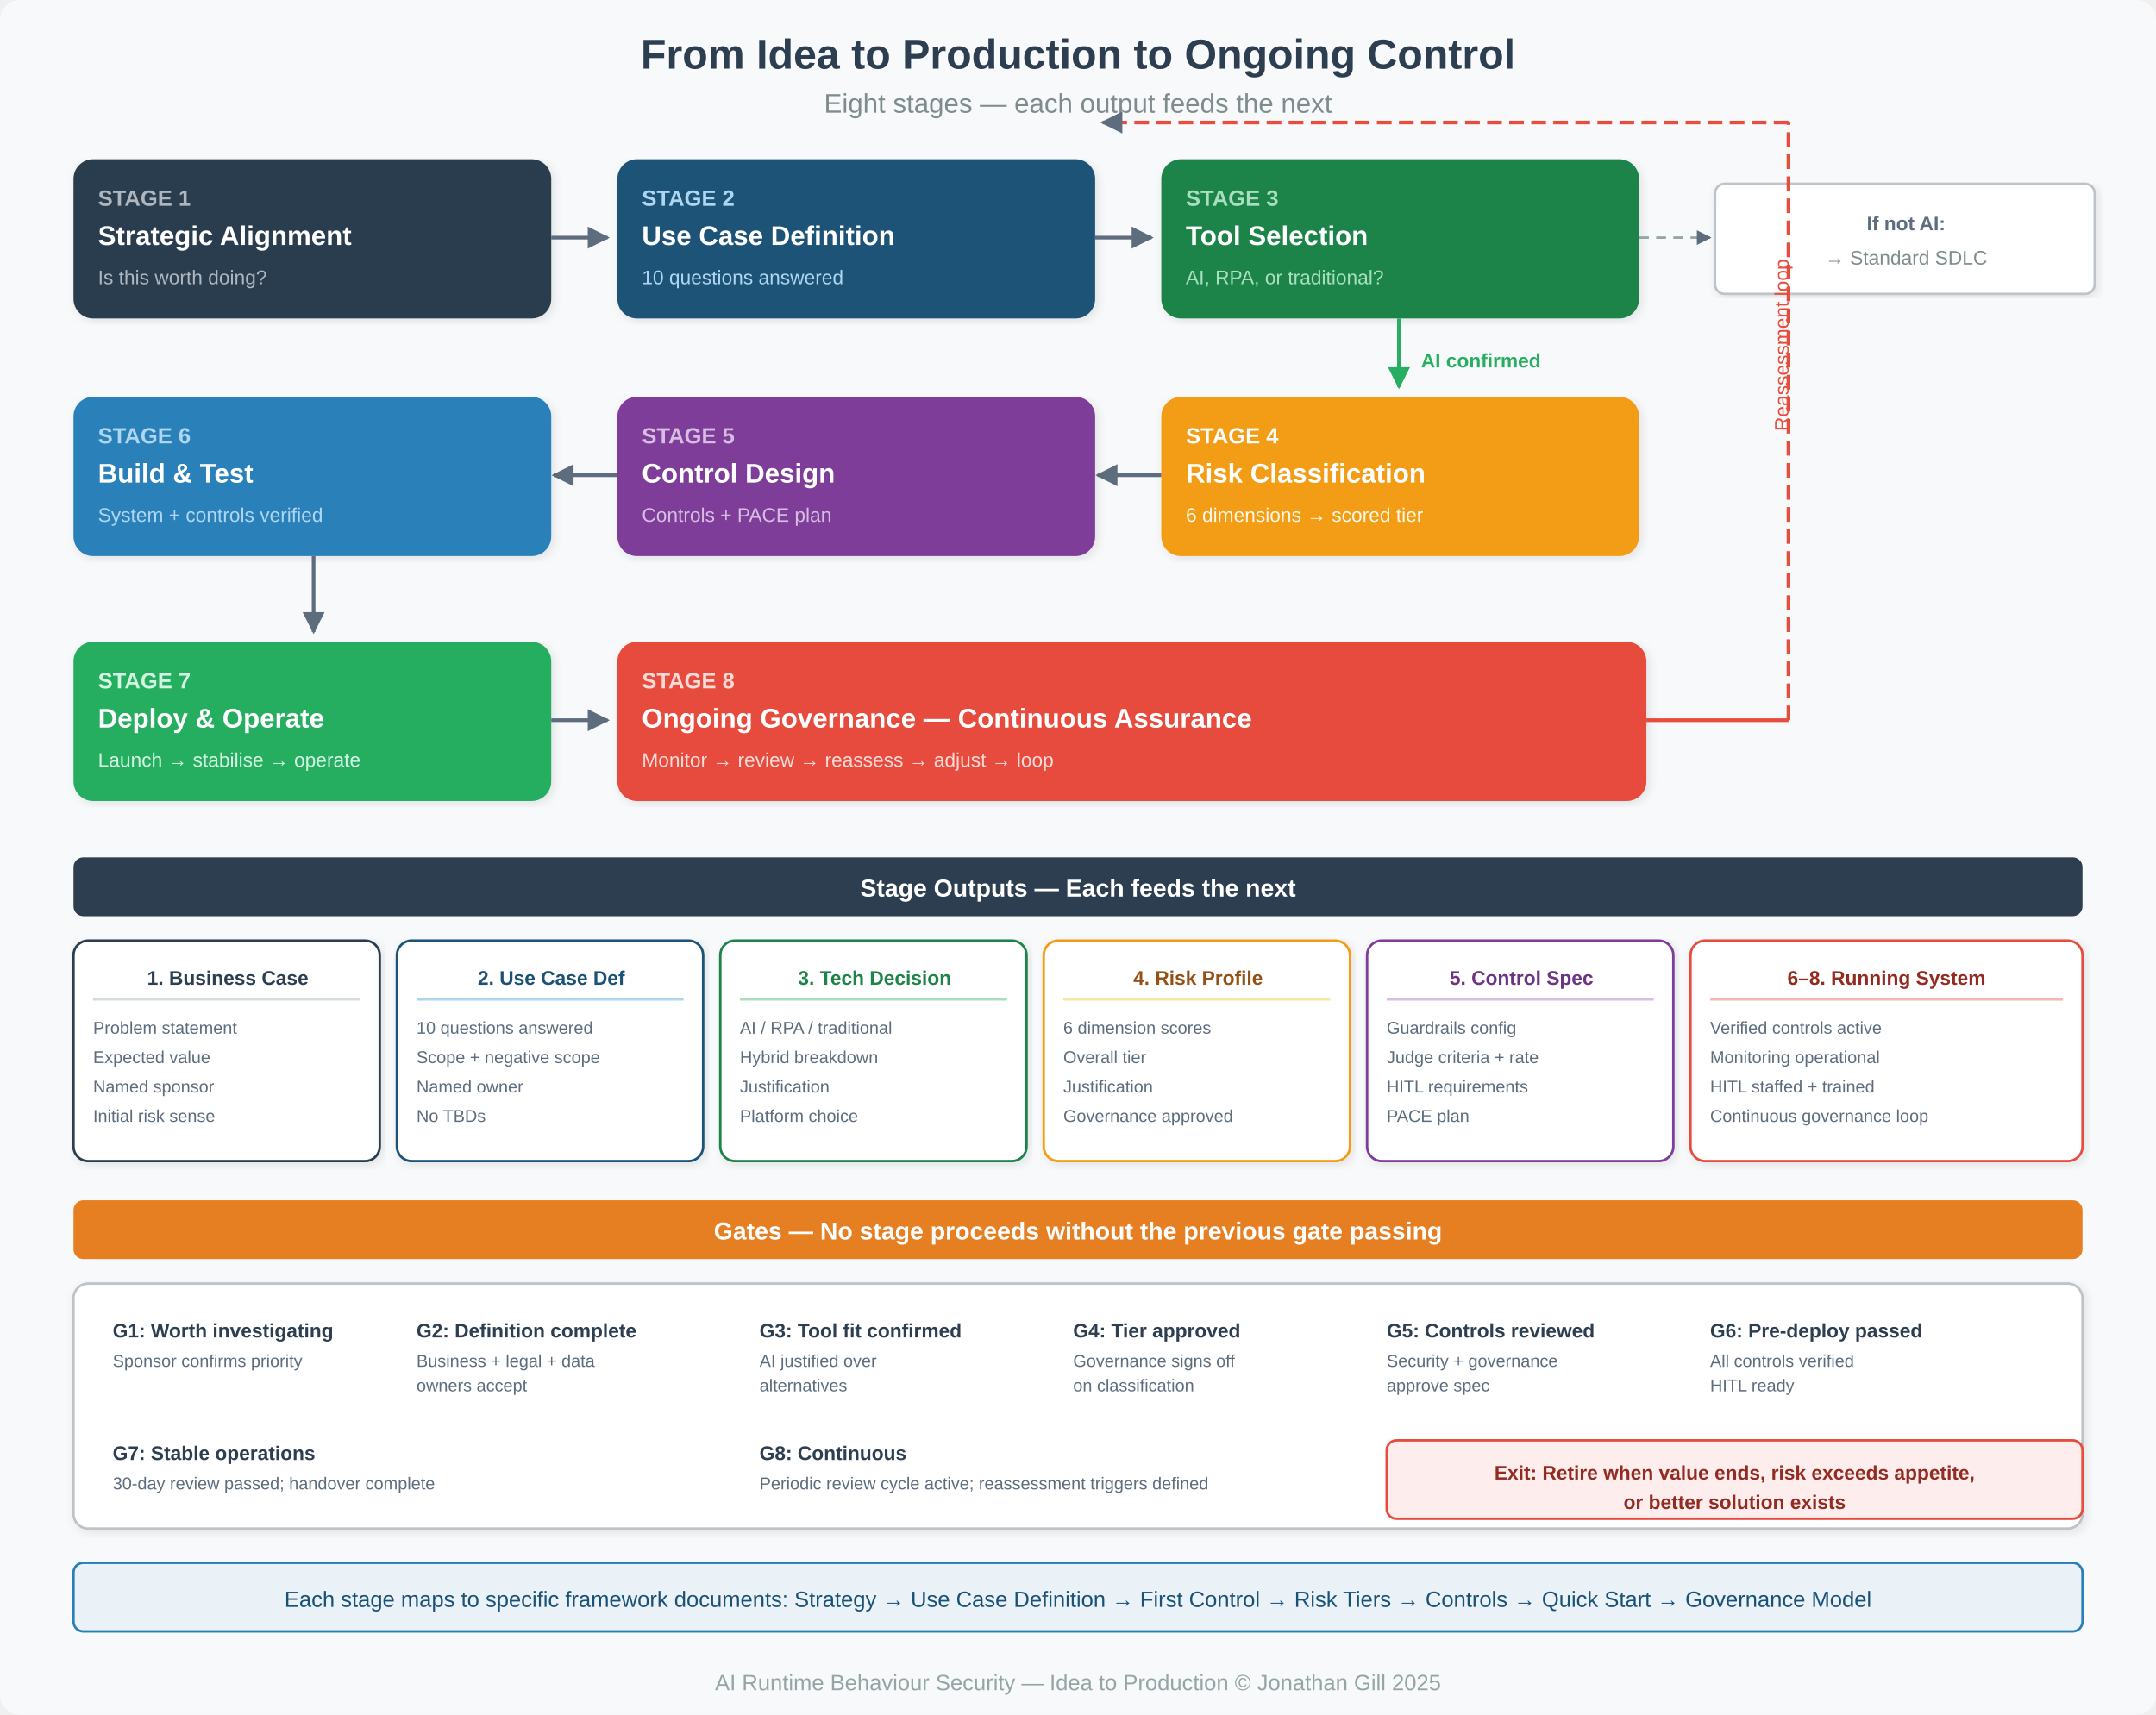
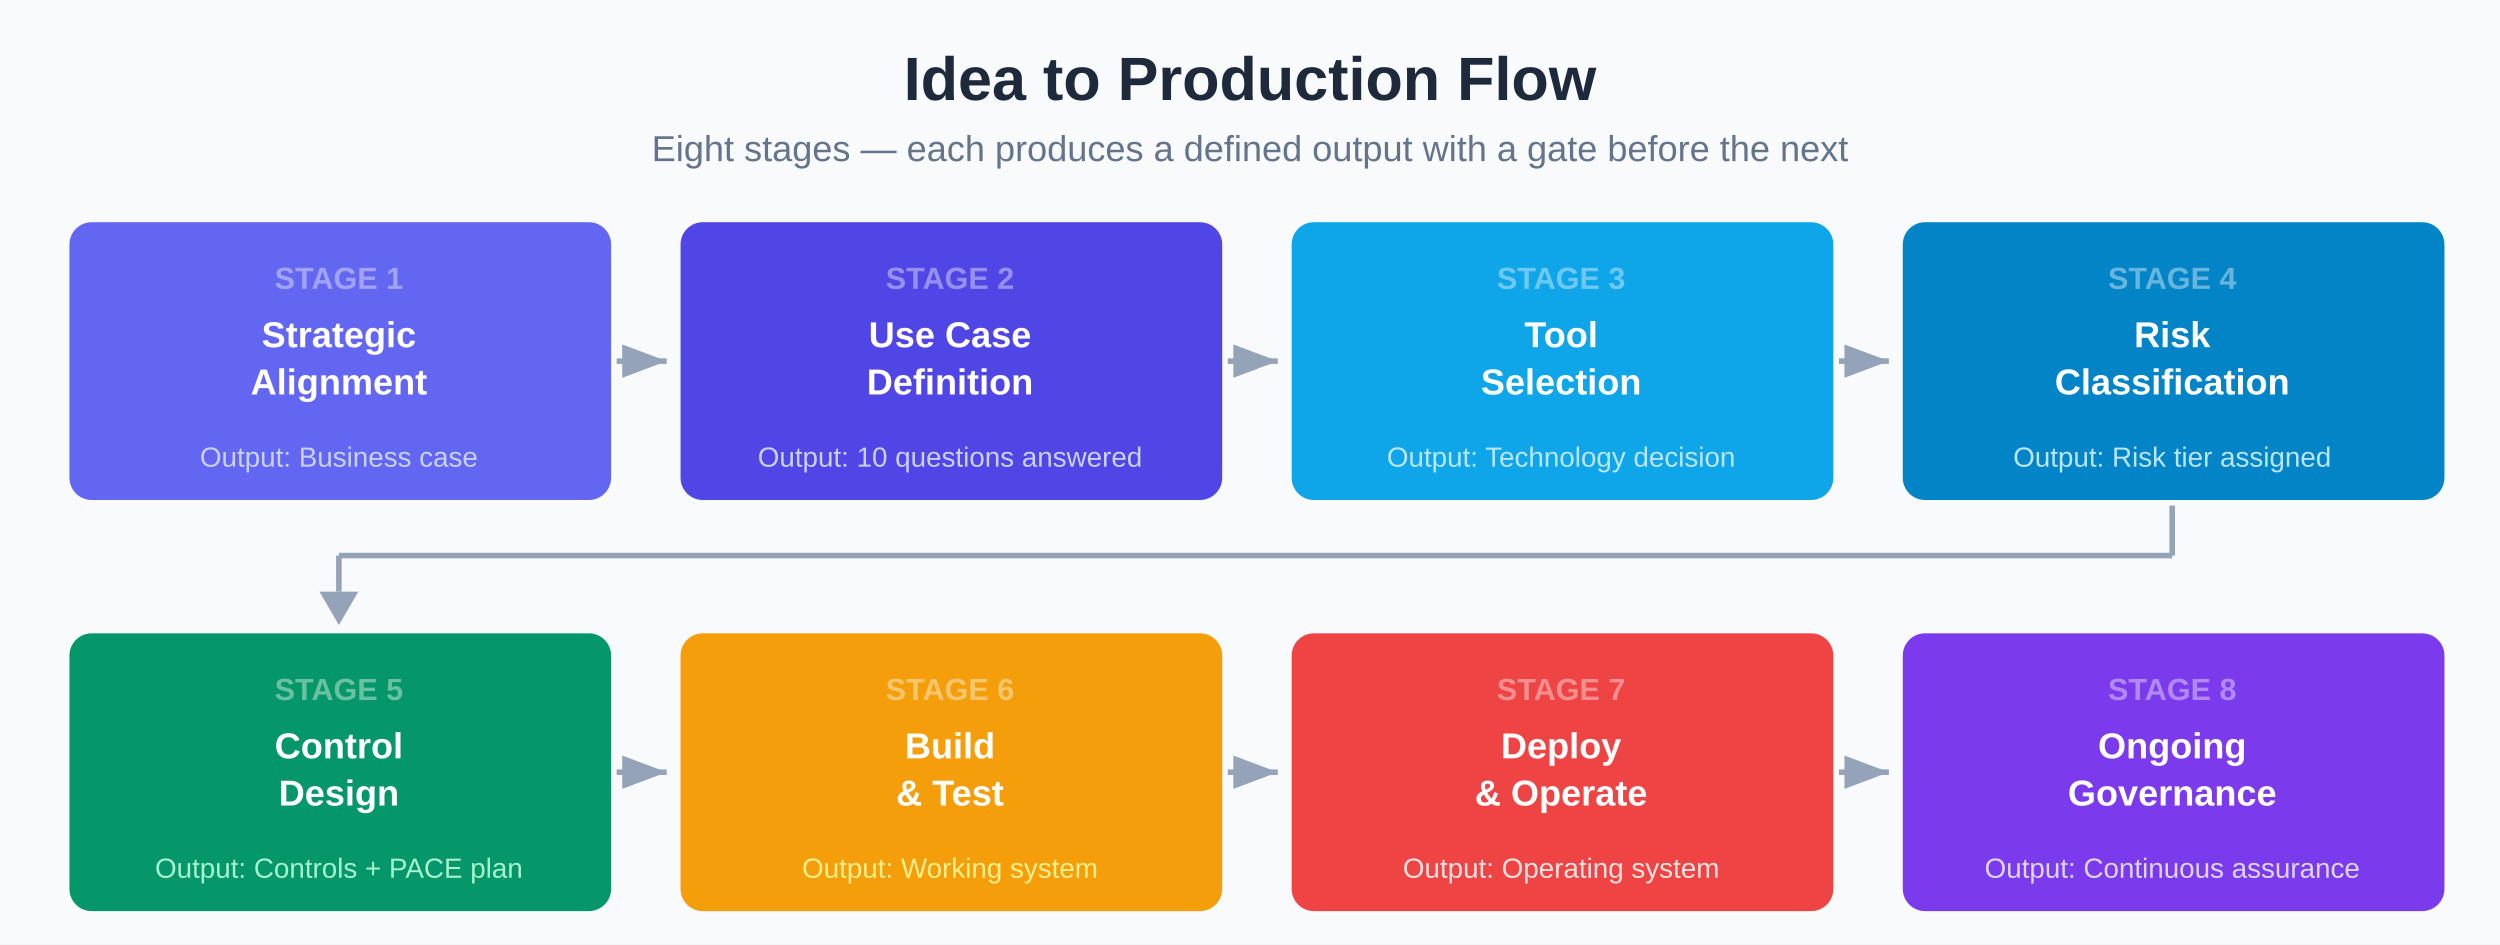
- <svg xmlns="http://www.w3.org/2000/svg" width="880" height="700" viewBox="0 0 880 700" font-family="Arial, Helvetica, sans-serif">
+ <svg xmlns="http://www.w3.org/2000/svg" width="900" height="340" viewBox="0 0 900 340">
  <defs>
-     <filter id="shadow" x="-2%" y="-2%" width="104%" height="106%">
-       <feDropShadow dx="1" dy="1" stdDeviation="2" flood-opacity="0.1" />
-     </filter>
-     <marker id="arrow" viewBox="0 0 10 10" refX="9" refY="5" markerWidth="6" markerHeight="6" orient="auto">
-       <path d="M 0 0 L 10 5 L 0 10 z" fill="#5d6d7e" />
-     </marker>
-     <marker id="arrowGreen" viewBox="0 0 10 10" refX="9" refY="5" markerWidth="6" markerHeight="6" orient="auto">
-       <path d="M 0 0 L 10 5 L 0 10 z" fill="#27ae60" />
+     <marker id="flowArrow" markerWidth="8" markerHeight="6" refX="8" refY="3" orient="auto">
+       <polygon points="0 0, 8 3, 0 6" fill="#94a3b8" />
    </marker>
  </defs>
-   <rect width="880" height="700" fill="#f8f9fa" rx="8" />
-   <text x="440" y="28" text-anchor="middle" font-size="17" font-weight="bold" fill="#2c3e50">From Idea to Production to Ongoing Control</text>
-   <text x="440" y="46" text-anchor="middle" font-size="11" fill="#7f8c8d">Eight stages — each output feeds the next</text>
-   <rect x="30" y="65" width="195" height="65" rx="8" fill="#2c3e50" filter="url(#shadow)" />
-   <text x="40" y="84" font-size="9" font-weight="bold" fill="#aeb6bf">STAGE 1</text>
-   <text x="40" y="100" font-size="11" font-weight="bold" fill="#fff">Strategic Alignment</text>
-   <text x="40" y="116" font-size="8" fill="#aeb6bf">Is this worth doing?</text>
-   <line x1="225" y1="97" x2="248" y2="97" stroke="#5d6d7e" stroke-width="1.5" marker-end="url(#arrow)" />
-   <rect x="252" y="65" width="195" height="65" rx="8" fill="#1a5276" filter="url(#shadow)" />
-   <text x="262" y="84" font-size="9" font-weight="bold" fill="#aed6f1">STAGE 2</text>
-   <text x="262" y="100" font-size="11" font-weight="bold" fill="#fff">Use Case Definition</text>
-   <text x="262" y="116" font-size="8" fill="#aed6f1">10 questions answered</text>
-   <line x1="447" y1="97" x2="470" y2="97" stroke="#5d6d7e" stroke-width="1.5" marker-end="url(#arrow)" />
-   <rect x="474" y="65" width="195" height="65" rx="8" fill="#1e8449" filter="url(#shadow)" />
-   <text x="484" y="84" font-size="9" font-weight="bold" fill="#a9dfbf">STAGE 3</text>
-   <text x="484" y="100" font-size="11" font-weight="bold" fill="#fff">Tool Selection</text>
-   <text x="484" y="116" font-size="8" fill="#a9dfbf">AI, RPA, or traditional?</text>
-   <rect x="700" y="75" width="155" height="45" rx="4" fill="#fff" stroke="#bdc3c7" stroke-width="1" filter="url(#shadow)" />
-   <text x="778" y="94" text-anchor="middle" font-size="8" font-weight="bold" fill="#5d6d7e">If not AI:</text>
-   <text x="778" y="108" text-anchor="middle" font-size="8" fill="#7f8c8d">→ Standard SDLC</text>
-   <line x1="669" y1="97" x2="698" y2="97" stroke="#95a5a6" stroke-width="1" stroke-dasharray="4,3" marker-end="url(#arrow)" />
-   <line x1="571" y1="130" x2="571" y2="158" stroke="#27ae60" stroke-width="1.5" marker-end="url(#arrowGreen)" />
-   <text x="580" y="150" font-size="8" font-weight="bold" fill="#27ae60">AI confirmed</text>
-   <rect x="474" y="162" width="195" height="65" rx="8" fill="#f39c12" filter="url(#shadow)" />
-   <text x="484" y="181" font-size="9" font-weight="bold" fill="#fff">STAGE 4</text>
-   <text x="484" y="197" font-size="11" font-weight="bold" fill="#fff">Risk Classification</text>
-   <text x="484" y="213" font-size="8" fill="#fef9e7">6 dimensions → scored tier</text>
-   <line x1="474" y1="194" x2="448" y2="194" stroke="#5d6d7e" stroke-width="1.5" marker-end="url(#arrow)" />
-   <rect x="252" y="162" width="195" height="65" rx="8" fill="#7d3c98" filter="url(#shadow)" />
-   <text x="262" y="181" font-size="9" font-weight="bold" fill="#d7bde2">STAGE 5</text>
-   <text x="262" y="197" font-size="11" font-weight="bold" fill="#fff">Control Design</text>
-   <text x="262" y="213" font-size="8" fill="#d7bde2">Controls + PACE plan</text>
-   <line x1="252" y1="194" x2="226" y2="194" stroke="#5d6d7e" stroke-width="1.5" marker-end="url(#arrow)" />
-   <rect x="30" y="162" width="195" height="65" rx="8" fill="#2980b9" filter="url(#shadow)" />
-   <text x="40" y="181" font-size="9" font-weight="bold" fill="#aed6f1">STAGE 6</text>
-   <text x="40" y="197" font-size="11" font-weight="bold" fill="#fff">Build &amp; Test</text>
-   <text x="40" y="213" font-size="8" fill="#aed6f1">System + controls verified</text>
-   <line x1="128" y1="227" x2="128" y2="258" stroke="#5d6d7e" stroke-width="1.5" marker-end="url(#arrow)" />
-   <rect x="30" y="262" width="195" height="65" rx="8" fill="#27ae60" filter="url(#shadow)" />
-   <text x="40" y="281" font-size="9" font-weight="bold" fill="#d5f5e3">STAGE 7</text>
-   <text x="40" y="297" font-size="11" font-weight="bold" fill="#fff">Deploy &amp; Operate</text>
-   <text x="40" y="313" font-size="8" fill="#d5f5e3">Launch → stabilise → operate</text>
-   <line x1="225" y1="294" x2="248" y2="294" stroke="#5d6d7e" stroke-width="1.5" marker-end="url(#arrow)" />
-   <rect x="252" y="262" width="420" height="65" rx="8" fill="#e74c3c" filter="url(#shadow)" />
-   <text x="262" y="281" font-size="9" font-weight="bold" fill="#fadbd8">STAGE 8</text>
-   <text x="262" y="297" font-size="11" font-weight="bold" fill="#fff">Ongoing Governance — Continuous Assurance</text>
-   <text x="262" y="313" font-size="8" fill="#fadbd8">Monitor → review → reassess → adjust → loop</text>
-   <line x1="672" y1="294" x2="730" y2="294" stroke="#e74c3c" stroke-width="1.5" />
-   <line x1="730" y1="294" x2="730" y2="50" stroke="#e74c3c" stroke-width="1.5" stroke-dasharray="6,3" />
-   <line x1="730" y1="50" x2="450" y2="50" stroke="#e74c3c" stroke-width="1.5" stroke-dasharray="6,3" marker-end="url(#arrow)" />
-   <text x="730" y="176" font-size="8" fill="#e74c3c" transform="rotate(-90, 730, 176)">Reassessment loop</text>
-   <rect x="30" y="350" width="820" height="24" rx="4" fill="#2c3e50" />
-   <text x="440" y="366" text-anchor="middle" font-size="10" font-weight="bold" fill="#fff">Stage Outputs — Each feeds the next</text>
-   <rect x="30" y="384" width="125" height="90" rx="6" fill="#fff" stroke="#2c3e50" stroke-width="1" filter="url(#shadow)" />
-   <text x="93" y="402" text-anchor="middle" font-size="8" font-weight="bold" fill="#2c3e50">1. Business Case</text>
-   <line x1="38" y1="408" x2="147" y2="408" stroke="#d5dbdb" stroke-width="1" />
-   <text x="38" y="422" font-size="7" fill="#5d6d7e">Problem statement</text>
-   <text x="38" y="434" font-size="7" fill="#5d6d7e">Expected value</text>
-   <text x="38" y="446" font-size="7" fill="#5d6d7e">Named sponsor</text>
-   <text x="38" y="458" font-size="7" fill="#5d6d7e">Initial risk sense</text>
-   <rect x="162" y="384" width="125" height="90" rx="6" fill="#fff" stroke="#1a5276" stroke-width="1" filter="url(#shadow)" />
-   <text x="225" y="402" text-anchor="middle" font-size="8" font-weight="bold" fill="#1a5276">2. Use Case Def</text>
-   <line x1="170" y1="408" x2="279" y2="408" stroke="#aed6f1" stroke-width="1" />
-   <text x="170" y="422" font-size="7" fill="#5d6d7e">10 questions answered</text>
-   <text x="170" y="434" font-size="7" fill="#5d6d7e">Scope + negative scope</text>
-   <text x="170" y="446" font-size="7" fill="#5d6d7e">Named owner</text>
-   <text x="170" y="458" font-size="7" fill="#5d6d7e">No TBDs</text>
-   <rect x="294" y="384" width="125" height="90" rx="6" fill="#fff" stroke="#1e8449" stroke-width="1" filter="url(#shadow)" />
-   <text x="357" y="402" text-anchor="middle" font-size="8" font-weight="bold" fill="#1e8449">3. Tech Decision</text>
-   <line x1="302" y1="408" x2="411" y2="408" stroke="#a9dfbf" stroke-width="1" />
-   <text x="302" y="422" font-size="7" fill="#5d6d7e">AI / RPA / traditional</text>
-   <text x="302" y="434" font-size="7" fill="#5d6d7e">Hybrid breakdown</text>
-   <text x="302" y="446" font-size="7" fill="#5d6d7e">Justification</text>
-   <text x="302" y="458" font-size="7" fill="#5d6d7e">Platform choice</text>
-   <rect x="426" y="384" width="125" height="90" rx="6" fill="#fff" stroke="#f39c12" stroke-width="1" filter="url(#shadow)" />
-   <text x="489" y="402" text-anchor="middle" font-size="8" font-weight="bold" fill="#935116">4. Risk Profile</text>
-   <line x1="434" y1="408" x2="543" y2="408" stroke="#f9e79f" stroke-width="1" />
-   <text x="434" y="422" font-size="7" fill="#5d6d7e">6 dimension scores</text>
-   <text x="434" y="434" font-size="7" fill="#5d6d7e">Overall tier</text>
-   <text x="434" y="446" font-size="7" fill="#5d6d7e">Justification</text>
-   <text x="434" y="458" font-size="7" fill="#5d6d7e">Governance approved</text>
-   <rect x="558" y="384" width="125" height="90" rx="6" fill="#fff" stroke="#7d3c98" stroke-width="1" filter="url(#shadow)" />
-   <text x="621" y="402" text-anchor="middle" font-size="8" font-weight="bold" fill="#6c3483">5. Control Spec</text>
-   <line x1="566" y1="408" x2="675" y2="408" stroke="#d7bde2" stroke-width="1" />
-   <text x="566" y="422" font-size="7" fill="#5d6d7e">Guardrails config</text>
-   <text x="566" y="434" font-size="7" fill="#5d6d7e">Judge criteria + rate</text>
-   <text x="566" y="446" font-size="7" fill="#5d6d7e">HITL requirements</text>
-   <text x="566" y="458" font-size="7" fill="#5d6d7e">PACE plan</text>
-   <rect x="690" y="384" width="160" height="90" rx="6" fill="#fff" stroke="#e74c3c" stroke-width="1" filter="url(#shadow)" />
-   <text x="770" y="402" text-anchor="middle" font-size="8" font-weight="bold" fill="#922b21">6–8. Running System</text>
-   <line x1="698" y1="408" x2="842" y2="408" stroke="#f5b7b1" stroke-width="1" />
-   <text x="698" y="422" font-size="7" fill="#5d6d7e">Verified controls active</text>
-   <text x="698" y="434" font-size="7" fill="#5d6d7e">Monitoring operational</text>
-   <text x="698" y="446" font-size="7" fill="#5d6d7e">HITL staffed + trained</text>
-   <text x="698" y="458" font-size="7" fill="#5d6d7e">Continuous governance loop</text>
-   <rect x="30" y="490" width="820" height="24" rx="4" fill="#e67e22" />
-   <text x="440" y="506" text-anchor="middle" font-size="10" font-weight="bold" fill="#fff">Gates — No stage proceeds without the previous gate passing</text>
-   <rect x="30" y="524" width="820" height="100" rx="6" fill="#fff" stroke="#bdc3c7" stroke-width="1" filter="url(#shadow)" />
-   <text x="46" y="546" font-size="8" font-weight="bold" fill="#2c3e50">G1: Worth investigating</text>
-   <text x="46" y="558" font-size="7" fill="#5d6d7e">Sponsor confirms priority</text>
-   <text x="170" y="546" font-size="8" font-weight="bold" fill="#2c3e50">G2: Definition complete</text>
-   <text x="170" y="558" font-size="7" fill="#5d6d7e">Business + legal + data</text>
-   <text x="170" y="568" font-size="7" fill="#5d6d7e">owners accept</text>
-   <text x="310" y="546" font-size="8" font-weight="bold" fill="#2c3e50">G3: Tool fit confirmed</text>
-   <text x="310" y="558" font-size="7" fill="#5d6d7e">AI justified over</text>
-   <text x="310" y="568" font-size="7" fill="#5d6d7e">alternatives</text>
-   <text x="438" y="546" font-size="8" font-weight="bold" fill="#2c3e50">G4: Tier approved</text>
-   <text x="438" y="558" font-size="7" fill="#5d6d7e">Governance signs off</text>
-   <text x="438" y="568" font-size="7" fill="#5d6d7e">on classification</text>
-   <text x="566" y="546" font-size="8" font-weight="bold" fill="#2c3e50">G5: Controls reviewed</text>
-   <text x="566" y="558" font-size="7" fill="#5d6d7e">Security + governance</text>
-   <text x="566" y="568" font-size="7" fill="#5d6d7e">approve spec</text>
-   <text x="698" y="546" font-size="8" font-weight="bold" fill="#2c3e50">G6: Pre-deploy passed</text>
-   <text x="698" y="558" font-size="7" fill="#5d6d7e">All controls verified</text>
-   <text x="698" y="568" font-size="7" fill="#5d6d7e">HITL ready</text>
-   <text x="46" y="596" font-size="8" font-weight="bold" fill="#2c3e50">G7: Stable operations</text>
-   <text x="46" y="608" font-size="7" fill="#5d6d7e">30-day review passed; handover complete</text>
-   <text x="310" y="596" font-size="8" font-weight="bold" fill="#2c3e50">G8: Continuous</text>
-   <text x="310" y="608" font-size="7" fill="#5d6d7e">Periodic review cycle active; reassessment triggers defined</text>
-   <rect x="566" y="588" width="284" height="32" rx="4" fill="#fdedec" stroke="#e74c3c" stroke-width="1" />
-   <text x="708" y="604" text-anchor="middle" font-size="8" font-weight="bold" fill="#922b21">Exit: Retire when value ends, risk exceeds appetite,</text>
-   <text x="708" y="616" text-anchor="middle" font-size="8" font-weight="bold" fill="#922b21">or better solution exists</text>
-   <rect x="30" y="638" width="820" height="28" rx="4" fill="#eaf2f8" stroke="#2980b9" stroke-width="1" />
-   <text x="440" y="656" text-anchor="middle" font-size="9" fill="#1a5276">Each stage maps to specific framework documents: Strategy → Use Case Definition → First Control → Risk Tiers → Controls → Quick Start → Governance Model</text>
-   <text x="440" y="690" text-anchor="middle" font-size="9" fill="#95a5a6">AI Runtime Behaviour Security — Idea to Production © Jonathan Gill 2025</text>
+   <rect width="900" height="340" fill="#f8fafc" />
+   <text x="450" y="36" font-family="Arial, sans-serif" font-size="22" font-weight="bold" fill="#1e293b" text-anchor="middle">Idea to Production Flow</text>
+   <text x="450" y="58" font-family="Arial, sans-serif" font-size="13" fill="#64748b" text-anchor="middle">Eight stages — each produces a defined output with a gate before the next</text>
+   <rect x="25" y="80" width="195" height="100" rx="8" fill="#6366f1" />
+   <text x="122" y="104" font-family="Arial, sans-serif" font-size="11" font-weight="bold" fill="rgba(255,255,255,0.4)" text-anchor="middle">STAGE 1</text>
+   <text x="122" y="125" font-family="Arial, sans-serif" font-size="13" font-weight="bold" fill="white" text-anchor="middle">Strategic</text>
+   <text x="122" y="142" font-family="Arial, sans-serif" font-size="13" font-weight="bold" fill="white" text-anchor="middle">Alignment</text>
+   <text x="122" y="168" font-family="Arial, sans-serif" font-size="10" fill="#c7d2fe" text-anchor="middle">Output: Business case</text>
+   <line x1="222" y1="130" x2="240" y2="130" stroke="#94a3b8" stroke-width="2" marker-end="url(#flowArrow)" />
+   <rect x="245" y="80" width="195" height="100" rx="8" fill="#4f46e5" />
+   <text x="342" y="104" font-family="Arial, sans-serif" font-size="11" font-weight="bold" fill="rgba(255,255,255,0.4)" text-anchor="middle">STAGE 2</text>
+   <text x="342" y="125" font-family="Arial, sans-serif" font-size="13" font-weight="bold" fill="white" text-anchor="middle">Use Case</text>
+   <text x="342" y="142" font-family="Arial, sans-serif" font-size="13" font-weight="bold" fill="white" text-anchor="middle">Definition</text>
+   <text x="342" y="168" font-family="Arial, sans-serif" font-size="10" fill="#c7d2fe" text-anchor="middle">Output: 10 questions answered</text>
+   <line x1="442" y1="130" x2="460" y2="130" stroke="#94a3b8" stroke-width="2" marker-end="url(#flowArrow)" />
+   <rect x="465" y="80" width="195" height="100" rx="8" fill="#0ea5e9" />
+   <text x="562" y="104" font-family="Arial, sans-serif" font-size="11" font-weight="bold" fill="rgba(255,255,255,0.4)" text-anchor="middle">STAGE 3</text>
+   <text x="562" y="125" font-family="Arial, sans-serif" font-size="13" font-weight="bold" fill="white" text-anchor="middle">Tool</text>
+   <text x="562" y="142" font-family="Arial, sans-serif" font-size="13" font-weight="bold" fill="white" text-anchor="middle">Selection</text>
+   <text x="562" y="168" font-family="Arial, sans-serif" font-size="10" fill="#bae6fd" text-anchor="middle">Output: Technology decision</text>
+   <line x1="662" y1="130" x2="680" y2="130" stroke="#94a3b8" stroke-width="2" marker-end="url(#flowArrow)" />
+   <rect x="685" y="80" width="195" height="100" rx="8" fill="#0284c7" />
+   <text x="782" y="104" font-family="Arial, sans-serif" font-size="11" font-weight="bold" fill="rgba(255,255,255,0.4)" text-anchor="middle">STAGE 4</text>
+   <text x="782" y="125" font-family="Arial, sans-serif" font-size="13" font-weight="bold" fill="white" text-anchor="middle">Risk</text>
+   <text x="782" y="142" font-family="Arial, sans-serif" font-size="13" font-weight="bold" fill="white" text-anchor="middle">Classification</text>
+   <text x="782" y="168" font-family="Arial, sans-serif" font-size="10" fill="#bae6fd" text-anchor="middle">Output: Risk tier assigned</text>
+   <line x1="782" y1="182" x2="782" y2="200" stroke="#94a3b8" stroke-width="2" />
+   <line x1="782" y1="200" x2="122" y2="200" stroke="#94a3b8" stroke-width="2" />
+   <line x1="122" y1="200" x2="122" y2="213" stroke="#94a3b8" stroke-width="2" />
+   <polygon points="115 213, 122 225, 129 213" fill="#94a3b8" />
+   <rect x="25" y="228" width="195" height="100" rx="8" fill="#059669" />
+   <text x="122" y="252" font-family="Arial, sans-serif" font-size="11" font-weight="bold" fill="rgba(255,255,255,0.4)" text-anchor="middle">STAGE 5</text>
+   <text x="122" y="273" font-family="Arial, sans-serif" font-size="13" font-weight="bold" fill="white" text-anchor="middle">Control</text>
+   <text x="122" y="290" font-family="Arial, sans-serif" font-size="13" font-weight="bold" fill="white" text-anchor="middle">Design</text>
+   <text x="122" y="316" font-family="Arial, sans-serif" font-size="10" fill="#a7f3d0" text-anchor="middle">Output: Controls + PACE plan</text>
+   <line x1="222" y1="278" x2="240" y2="278" stroke="#94a3b8" stroke-width="2" marker-end="url(#flowArrow)" />
+   <rect x="245" y="228" width="195" height="100" rx="8" fill="#f59e0b" />
+   <text x="342" y="252" font-family="Arial, sans-serif" font-size="11" font-weight="bold" fill="rgba(255,255,255,0.4)" text-anchor="middle">STAGE 6</text>
+   <text x="342" y="273" font-family="Arial, sans-serif" font-size="13" font-weight="bold" fill="white" text-anchor="middle">Build</text>
+   <text x="342" y="290" font-family="Arial, sans-serif" font-size="13" font-weight="bold" fill="white" text-anchor="middle">&amp; Test</text>
+   <text x="342" y="316" font-family="Arial, sans-serif" font-size="10" fill="#fef08a" text-anchor="middle">Output: Working system</text>
+   <line x1="442" y1="278" x2="460" y2="278" stroke="#94a3b8" stroke-width="2" marker-end="url(#flowArrow)" />
+   <rect x="465" y="228" width="195" height="100" rx="8" fill="#ef4444" />
+   <text x="562" y="252" font-family="Arial, sans-serif" font-size="11" font-weight="bold" fill="rgba(255,255,255,0.4)" text-anchor="middle">STAGE 7</text>
+   <text x="562" y="273" font-family="Arial, sans-serif" font-size="13" font-weight="bold" fill="white" text-anchor="middle">Deploy</text>
+   <text x="562" y="290" font-family="Arial, sans-serif" font-size="13" font-weight="bold" fill="white" text-anchor="middle">&amp; Operate</text>
+   <text x="562" y="316" font-family="Arial, sans-serif" font-size="10" fill="#fee2e2" text-anchor="middle">Output: Operating system</text>
+   <line x1="662" y1="278" x2="680" y2="278" stroke="#94a3b8" stroke-width="2" marker-end="url(#flowArrow)" />
+   <rect x="685" y="228" width="195" height="100" rx="8" fill="#7c3aed" />
+   <text x="782" y="252" font-family="Arial, sans-serif" font-size="11" font-weight="bold" fill="rgba(255,255,255,0.4)" text-anchor="middle">STAGE 8</text>
+   <text x="782" y="273" font-family="Arial, sans-serif" font-size="13" font-weight="bold" fill="white" text-anchor="middle">Ongoing</text>
+   <text x="782" y="290" font-family="Arial, sans-serif" font-size="13" font-weight="bold" fill="white" text-anchor="middle">Governance</text>
+   <text x="782" y="316" font-family="Arial, sans-serif" font-size="10" fill="#ddd6fe" text-anchor="middle">Output: Continuous assurance</text>
</svg>
